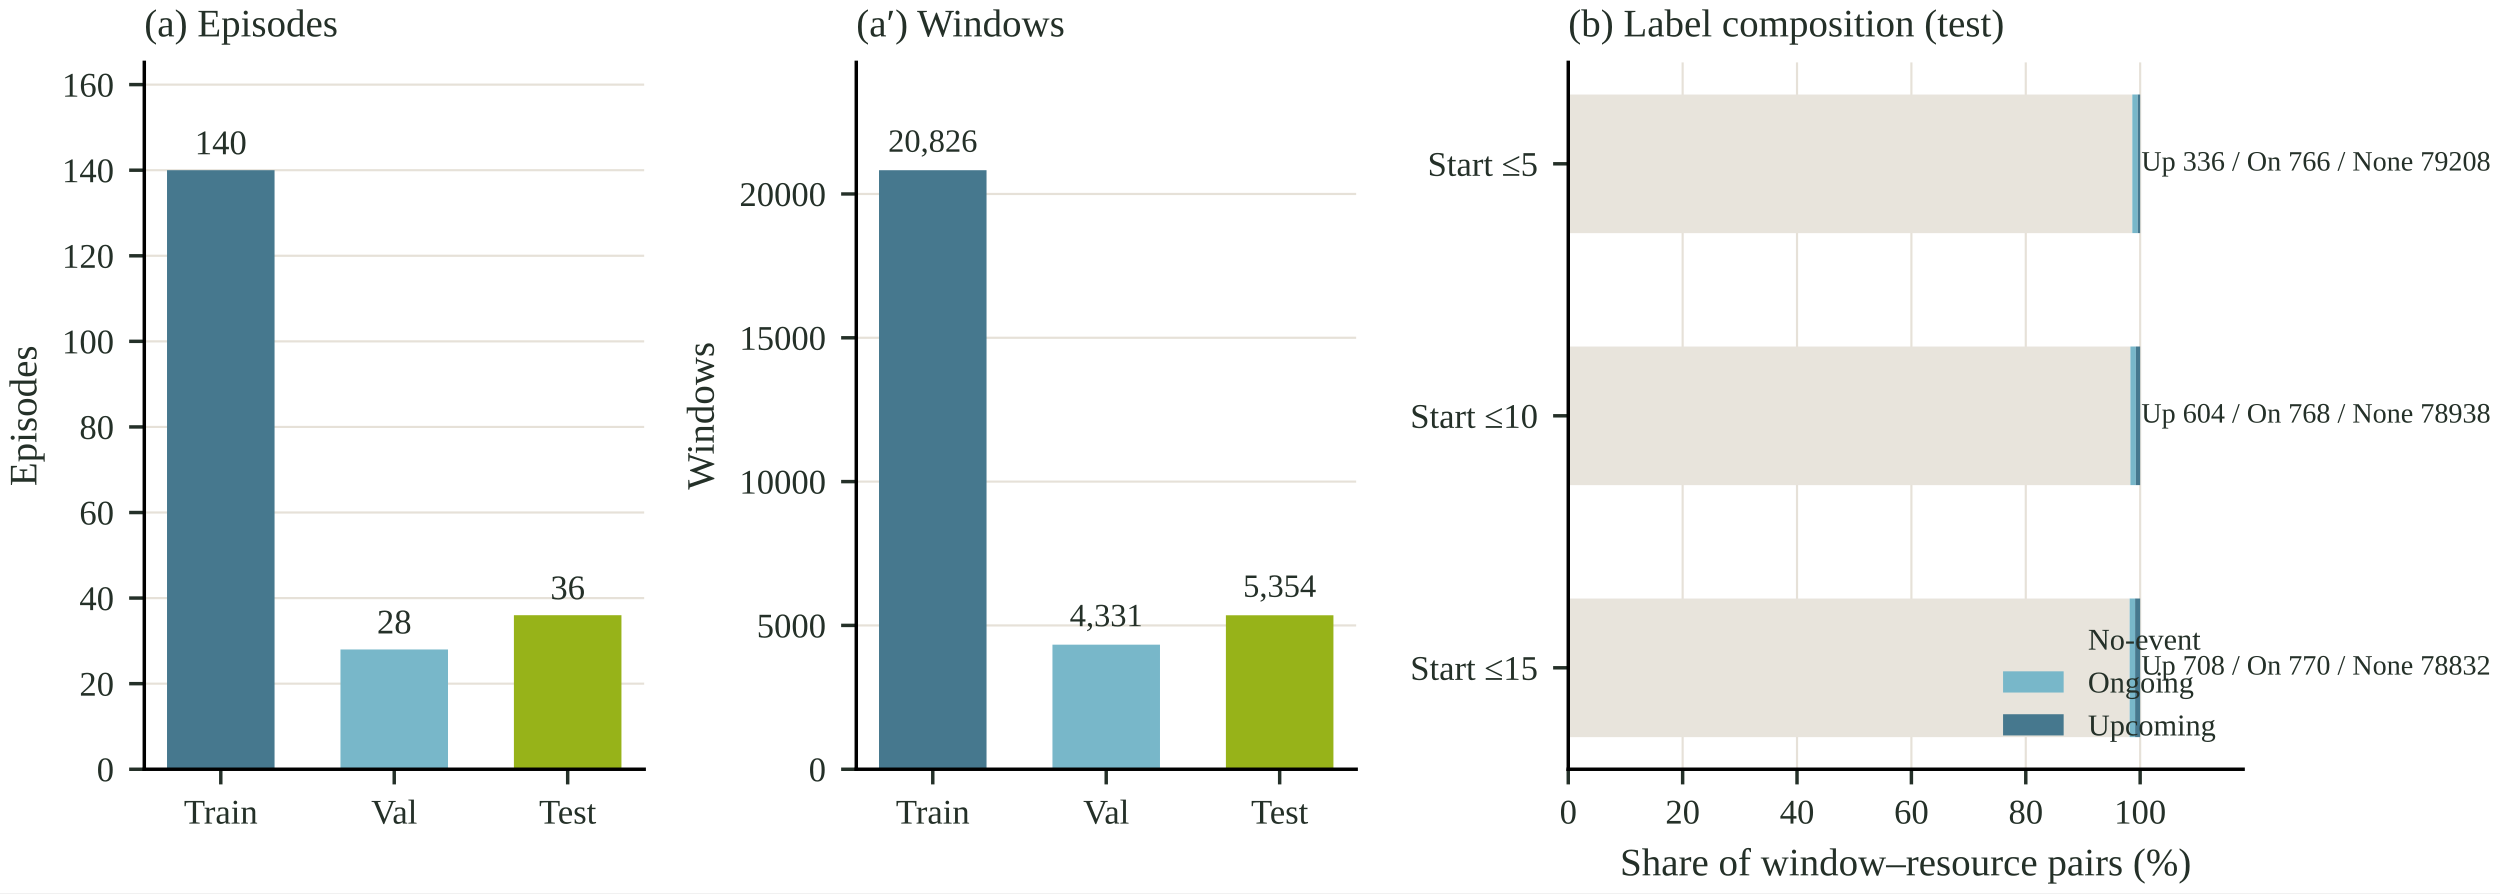
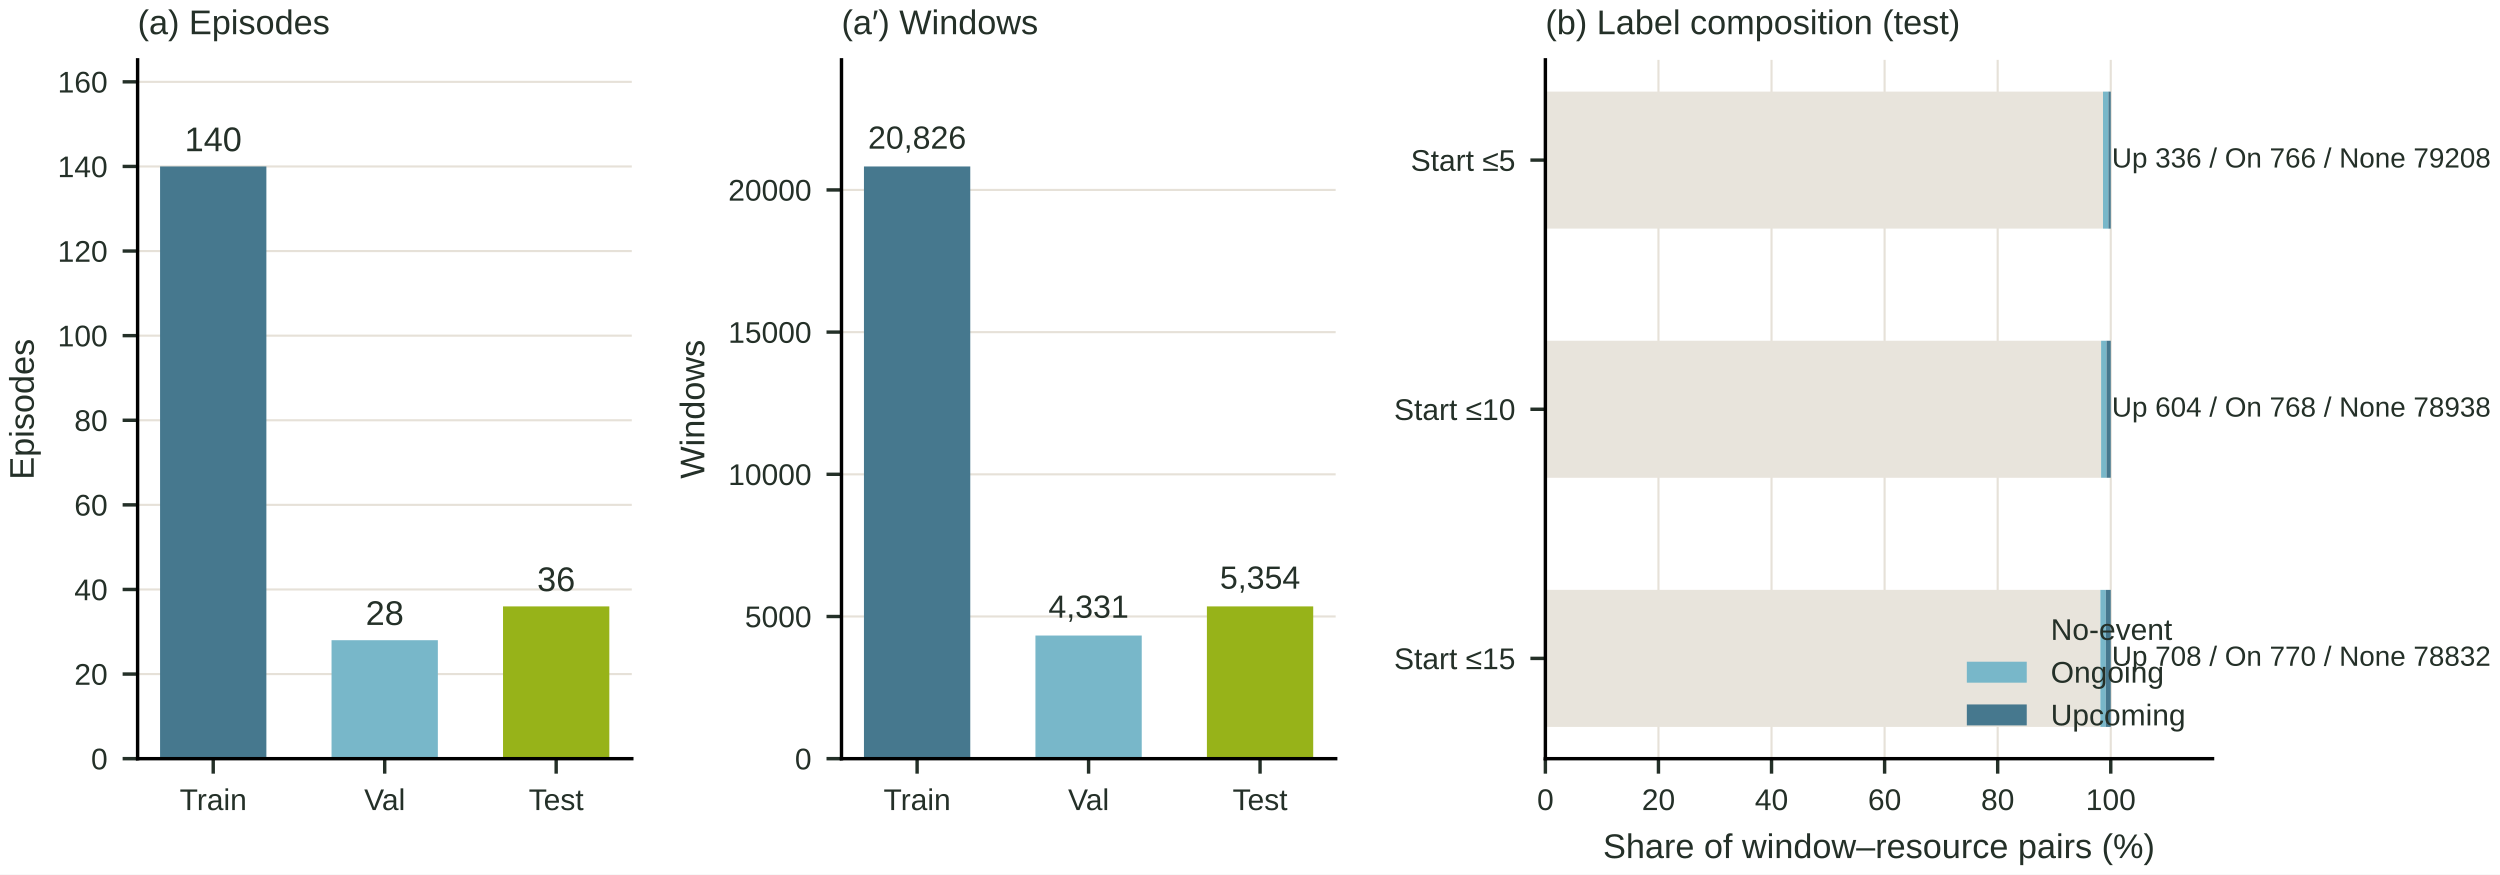
- <svg xmlns="http://www.w3.org/2000/svg" xmlns:xlink="http://www.w3.org/1999/xlink" width="577.531pt" height="206.306pt" viewBox="0 0 577.531 206.306" version="1.1">
+ <svg xmlns="http://www.w3.org/2000/svg" xmlns:xlink="http://www.w3.org/1999/xlink" width="584.176pt" height="204.349pt" viewBox="0 0 584.176 204.349" version="1.1">
  <defs>
    <style type="text/css">*{stroke-linejoin: round; stroke-linecap: butt}</style>
  </defs>
  <g id="figure_1">
    <g id="patch_1">
-       <path d="M 0 206.306  L 577.531 206.306  L 577.531 0  L 0 0  z " style="fill: #ffffff" />
+       <path d="M 0 204.349  L 584.176 204.349  L 584.176 0  L 0 0  z " style="fill: #ffffff" />
    </g>
    <g id="axes_1">
      <g id="patch_2">
-         <path d="M 33.335 177.705  L 148.811 177.705  L 148.811 14.409  L 33.335 14.409  z " style="fill: #ffffff" />
+         <path d="M 32.154 177.28  L 147.631 177.28  L 147.631 13.984  L 32.154 13.984  z " style="fill: #ffffff" />
      </g>
      <g id="matplotlib.axis_1">
        <g id="xtick_1">
          <g id="line2d_1">
            <defs>
-               <path id="mc7842913f4" d="M 0 0  L 0 3.5  " style="stroke: #243028; stroke-width: 0.8" />
+               <path id="m09886d3057" d="M 0 0  L 0 3.5  " style="stroke: #243028; stroke-width: 0.8" />
            </defs>
            <g>
-               <use xlink:href="#mc7842913f4" x="51.005" y="177.705" style="fill: #243028; stroke: #243028; stroke-width: 0.8" />
+               <use xlink:href="#m09886d3057" x="49.824" y="177.28" style="fill: #243028; stroke: #243028; stroke-width: 0.8" />
            </g>
          </g>
          <g id="text_1">
-             <text style="font-size: 8px; font-family: 'Times New Roman', 'Times', 'DejaVu Serif', serif; text-anchor: middle; fill: #243028" x="51.005" y="190.26" transform="rotate(-0 51.00462 190.2604)">Train</text>
+             <text style="font-size: 7px; font-family: 'Arial', 'DejaVu Sans', 'Helvetica', sans-serif; text-anchor: middle; fill: #243028" x="49.824" y="189.29" transform="rotate(-0 49.82431 189.2902)">Train</text>
          </g>
        </g>
        <g id="xtick_2">
          <g id="line2d_2">
            <g>
-               <use xlink:href="#mc7842913f4" x="91.073" y="177.705" style="fill: #243028; stroke: #243028; stroke-width: 0.8" />
+               <use xlink:href="#m09886d3057" x="89.893" y="177.28" style="fill: #243028; stroke: #243028; stroke-width: 0.8" />
            </g>
          </g>
          <g id="text_2">
-             <text style="font-size: 8px; font-family: 'Times New Roman', 'Times', 'DejaVu Serif', serif; text-anchor: middle; fill: #243028" x="91.073" y="190.26" transform="rotate(-0 91.07286 190.2604)">Val</text>
+             <text style="font-size: 7px; font-family: 'Arial', 'DejaVu Sans', 'Helvetica', sans-serif; text-anchor: middle; fill: #243028" x="89.893" y="189.29" transform="rotate(-0 89.89255 189.2902)">Val</text>
          </g>
        </g>
        <g id="xtick_3">
          <g id="line2d_3">
            <g>
-               <use xlink:href="#mc7842913f4" x="131.141" y="177.705" style="fill: #243028; stroke: #243028; stroke-width: 0.8" />
+               <use xlink:href="#m09886d3057" x="129.961" y="177.28" style="fill: #243028; stroke: #243028; stroke-width: 0.8" />
            </g>
          </g>
          <g id="text_3">
-             <text style="font-size: 8px; font-family: 'Times New Roman', 'Times', 'DejaVu Serif', serif; text-anchor: middle; fill: #243028" x="131.141" y="190.26" transform="rotate(-0 131.1411 190.2604)">Test</text>
+             <text style="font-size: 7px; font-family: 'Arial', 'DejaVu Sans', 'Helvetica', sans-serif; text-anchor: middle; fill: #243028" x="129.961" y="189.29" transform="rotate(-0 129.9608 189.2902)">Test</text>
          </g>
        </g>
      </g>
      <g id="matplotlib.axis_2">
        <g id="ytick_1">
          <g id="line2d_4">
-             <path d="M 33.335 177.705  L 148.811 177.705  " clip-path="url(#p0809ad2253)" style="fill: none; stroke: #e6e1d8; stroke-width: 0.5; stroke-linecap: square" />
+             <path d="M 32.154 177.28  L 147.631 177.28  " clip-path="url(#p44c8bc5ad7)" style="fill: none; stroke: #e6e1d8; stroke-width: 0.5; stroke-linecap: square" />
          </g>
          <g id="line2d_5">
            <defs>
-               <path id="m6f3e244121" d="M 0 0  L -3.5 0  " style="stroke: #243028; stroke-width: 0.8" />
+               <path id="m87b68d1d3b" d="M 0 0  L -3.5 0  " style="stroke: #243028; stroke-width: 0.8" />
            </defs>
            <g>
-               <use xlink:href="#m6f3e244121" x="33.335" y="177.705" style="fill: #243028; stroke: #243028; stroke-width: 0.8" />
+               <use xlink:href="#m87b68d1d3b" x="32.154" y="177.28" style="fill: #243028; stroke: #243028; stroke-width: 0.8" />
            </g>
          </g>
          <g id="text_4">
-             <text style="font-size: 8px; font-family: 'Times New Roman', 'Times', 'DejaVu Serif', serif; text-anchor: end; fill: #243028" x="26.335" y="180.483" transform="rotate(-0 26.33453 180.4829)">0</text>
+             <text style="font-size: 7px; font-family: 'Arial', 'DejaVu Sans', 'Helvetica', sans-serif; text-anchor: end; fill: #243028" x="25.154" y="179.785" transform="rotate(-0 25.15422 179.785)">0</text>
          </g>
        </g>
        <g id="ytick_2">
          <g id="line2d_6">
-             <path d="M 33.335 157.936  L 148.811 157.936  " clip-path="url(#p0809ad2253)" style="fill: none; stroke: #e6e1d8; stroke-width: 0.5; stroke-linecap: square" />
+             <path d="M 32.154 157.51  L 147.631 157.51  " clip-path="url(#p44c8bc5ad7)" style="fill: none; stroke: #e6e1d8; stroke-width: 0.5; stroke-linecap: square" />
          </g>
          <g id="line2d_7">
            <g>
-               <use xlink:href="#m6f3e244121" x="33.335" y="157.936" style="fill: #243028; stroke: #243028; stroke-width: 0.8" />
+               <use xlink:href="#m87b68d1d3b" x="32.154" y="157.51" style="fill: #243028; stroke: #243028; stroke-width: 0.8" />
            </g>
          </g>
          <g id="text_5">
-             <text style="font-size: 8px; font-family: 'Times New Roman', 'Times', 'DejaVu Serif', serif; text-anchor: end; fill: #243028" x="26.335" y="160.713" transform="rotate(-0 26.33453 160.7134)">20</text>
+             <text style="font-size: 7px; font-family: 'Arial', 'DejaVu Sans', 'Helvetica', sans-serif; text-anchor: end; fill: #243028" x="25.154" y="160.015" transform="rotate(-0 25.15422 160.0155)">20</text>
          </g>
        </g>
        <g id="ytick_3">
          <g id="line2d_8">
-             <path d="M 33.335 138.166  L 148.811 138.166  " clip-path="url(#p0809ad2253)" style="fill: none; stroke: #e6e1d8; stroke-width: 0.5; stroke-linecap: square" />
+             <path d="M 32.154 137.741  L 147.631 137.741  " clip-path="url(#p44c8bc5ad7)" style="fill: none; stroke: #e6e1d8; stroke-width: 0.5; stroke-linecap: square" />
          </g>
          <g id="line2d_9">
            <g>
-               <use xlink:href="#m6f3e244121" x="33.335" y="138.166" style="fill: #243028; stroke: #243028; stroke-width: 0.8" />
+               <use xlink:href="#m87b68d1d3b" x="32.154" y="137.741" style="fill: #243028; stroke: #243028; stroke-width: 0.8" />
            </g>
          </g>
          <g id="text_6">
-             <text style="font-size: 8px; font-family: 'Times New Roman', 'Times', 'DejaVu Serif', serif; text-anchor: end; fill: #243028" x="26.335" y="140.944" transform="rotate(-0 26.33453 140.9439)">40</text>
+             <text style="font-size: 7px; font-family: 'Arial', 'DejaVu Sans', 'Helvetica', sans-serif; text-anchor: end; fill: #243028" x="25.154" y="140.246" transform="rotate(-0 25.15422 140.246)">40</text>
          </g>
        </g>
        <g id="ytick_4">
          <g id="line2d_10">
-             <path d="M 33.335 118.397  L 148.811 118.397  " clip-path="url(#p0809ad2253)" style="fill: none; stroke: #e6e1d8; stroke-width: 0.5; stroke-linecap: square" />
+             <path d="M 32.154 117.971  L 147.631 117.971  " clip-path="url(#p44c8bc5ad7)" style="fill: none; stroke: #e6e1d8; stroke-width: 0.5; stroke-linecap: square" />
          </g>
          <g id="line2d_11">
            <g>
-               <use xlink:href="#m6f3e244121" x="33.335" y="118.397" style="fill: #243028; stroke: #243028; stroke-width: 0.8" />
+               <use xlink:href="#m87b68d1d3b" x="32.154" y="117.971" style="fill: #243028; stroke: #243028; stroke-width: 0.8" />
            </g>
          </g>
          <g id="text_7">
-             <text style="font-size: 8px; font-family: 'Times New Roman', 'Times', 'DejaVu Serif', serif; text-anchor: end; fill: #243028" x="26.335" y="121.174" transform="rotate(-0 26.33453 121.1744)">60</text>
+             <text style="font-size: 7px; font-family: 'Arial', 'DejaVu Sans', 'Helvetica', sans-serif; text-anchor: end; fill: #243028" x="25.154" y="120.477" transform="rotate(-0 25.15422 120.4765)">60</text>
          </g>
        </g>
        <g id="ytick_5">
          <g id="line2d_12">
-             <path d="M 33.335 98.627  L 148.811 98.627  " clip-path="url(#p0809ad2253)" style="fill: none; stroke: #e6e1d8; stroke-width: 0.5; stroke-linecap: square" />
+             <path d="M 32.154 98.202  L 147.631 98.202  " clip-path="url(#p44c8bc5ad7)" style="fill: none; stroke: #e6e1d8; stroke-width: 0.5; stroke-linecap: square" />
          </g>
          <g id="line2d_13">
            <g>
-               <use xlink:href="#m6f3e244121" x="33.335" y="98.627" style="fill: #243028; stroke: #243028; stroke-width: 0.8" />
+               <use xlink:href="#m87b68d1d3b" x="32.154" y="98.202" style="fill: #243028; stroke: #243028; stroke-width: 0.8" />
            </g>
          </g>
          <g id="text_8">
-             <text style="font-size: 8px; font-family: 'Times New Roman', 'Times', 'DejaVu Serif', serif; text-anchor: end; fill: #243028" x="26.335" y="101.405" transform="rotate(-0 26.33453 101.4049)">80</text>
+             <text style="font-size: 7px; font-family: 'Arial', 'DejaVu Sans', 'Helvetica', sans-serif; text-anchor: end; fill: #243028" x="25.154" y="100.707" transform="rotate(-0 25.15422 100.707)">80</text>
          </g>
        </g>
        <g id="ytick_6">
          <g id="line2d_14">
-             <path d="M 33.335 78.858  L 148.811 78.858  " clip-path="url(#p0809ad2253)" style="fill: none; stroke: #e6e1d8; stroke-width: 0.5; stroke-linecap: square" />
+             <path d="M 32.154 78.432  L 147.631 78.432  " clip-path="url(#p44c8bc5ad7)" style="fill: none; stroke: #e6e1d8; stroke-width: 0.5; stroke-linecap: square" />
          </g>
          <g id="line2d_15">
            <g>
-               <use xlink:href="#m6f3e244121" x="33.335" y="78.858" style="fill: #243028; stroke: #243028; stroke-width: 0.8" />
+               <use xlink:href="#m87b68d1d3b" x="32.154" y="78.432" style="fill: #243028; stroke: #243028; stroke-width: 0.8" />
            </g>
          </g>
          <g id="text_9">
-             <text style="font-size: 8px; font-family: 'Times New Roman', 'Times', 'DejaVu Serif', serif; text-anchor: end; fill: #243028" x="26.335" y="81.635" transform="rotate(-0 26.33453 81.63542)">100</text>
+             <text style="font-size: 7px; font-family: 'Arial', 'DejaVu Sans', 'Helvetica', sans-serif; text-anchor: end; fill: #243028" x="25.154" y="80.938" transform="rotate(-0 25.15422 80.93753)">100</text>
          </g>
        </g>
        <g id="ytick_7">
          <g id="line2d_16">
-             <path d="M 33.335 59.088  L 148.811 59.088  " clip-path="url(#p0809ad2253)" style="fill: none; stroke: #e6e1d8; stroke-width: 0.5; stroke-linecap: square" />
+             <path d="M 32.154 58.663  L 147.631 58.663  " clip-path="url(#p44c8bc5ad7)" style="fill: none; stroke: #e6e1d8; stroke-width: 0.5; stroke-linecap: square" />
          </g>
          <g id="line2d_17">
            <g>
-               <use xlink:href="#m6f3e244121" x="33.335" y="59.088" style="fill: #243028; stroke: #243028; stroke-width: 0.8" />
+               <use xlink:href="#m87b68d1d3b" x="32.154" y="58.663" style="fill: #243028; stroke: #243028; stroke-width: 0.8" />
            </g>
          </g>
          <g id="text_10">
-             <text style="font-size: 8px; font-family: 'Times New Roman', 'Times', 'DejaVu Serif', serif; text-anchor: end; fill: #243028" x="26.335" y="61.866" transform="rotate(-0 26.33453 61.86593)">120</text>
+             <text style="font-size: 7px; font-family: 'Arial', 'DejaVu Sans', 'Helvetica', sans-serif; text-anchor: end; fill: #243028" x="25.154" y="61.168" transform="rotate(-0 25.15422 61.16804)">120</text>
          </g>
        </g>
        <g id="ytick_8">
          <g id="line2d_18">
-             <path d="M 33.335 39.319  L 148.811 39.319  " clip-path="url(#p0809ad2253)" style="fill: none; stroke: #e6e1d8; stroke-width: 0.5; stroke-linecap: square" />
+             <path d="M 32.154 38.893  L 147.631 38.893  " clip-path="url(#p44c8bc5ad7)" style="fill: none; stroke: #e6e1d8; stroke-width: 0.5; stroke-linecap: square" />
          </g>
          <g id="line2d_19">
            <g>
-               <use xlink:href="#m6f3e244121" x="33.335" y="39.319" style="fill: #243028; stroke: #243028; stroke-width: 0.8" />
+               <use xlink:href="#m87b68d1d3b" x="32.154" y="38.893" style="fill: #243028; stroke: #243028; stroke-width: 0.8" />
            </g>
          </g>
          <g id="text_11">
-             <text style="font-size: 8px; font-family: 'Times New Roman', 'Times', 'DejaVu Serif', serif; text-anchor: end; fill: #243028" x="26.335" y="42.096" transform="rotate(-0 26.33453 42.09643)">140</text>
+             <text style="font-size: 7px; font-family: 'Arial', 'DejaVu Sans', 'Helvetica', sans-serif; text-anchor: end; fill: #243028" x="25.154" y="41.399" transform="rotate(-0 25.15422 41.39854)">140</text>
          </g>
        </g>
        <g id="ytick_9">
          <g id="line2d_20">
-             <path d="M 33.335 19.549  L 148.811 19.549  " clip-path="url(#p0809ad2253)" style="fill: none; stroke: #e6e1d8; stroke-width: 0.5; stroke-linecap: square" />
+             <path d="M 32.154 19.124  L 147.631 19.124  " clip-path="url(#p44c8bc5ad7)" style="fill: none; stroke: #e6e1d8; stroke-width: 0.5; stroke-linecap: square" />
          </g>
          <g id="line2d_21">
            <g>
-               <use xlink:href="#m6f3e244121" x="33.335" y="19.549" style="fill: #243028; stroke: #243028; stroke-width: 0.8" />
+               <use xlink:href="#m87b68d1d3b" x="32.154" y="19.124" style="fill: #243028; stroke: #243028; stroke-width: 0.8" />
            </g>
          </g>
          <g id="text_12">
-             <text style="font-size: 8px; font-family: 'Times New Roman', 'Times', 'DejaVu Serif', serif; text-anchor: end; fill: #243028" x="26.335" y="22.327" transform="rotate(-0 26.33453 22.32694)">160</text>
+             <text style="font-size: 7px; font-family: 'Arial', 'DejaVu Sans', 'Helvetica', sans-serif; text-anchor: end; fill: #243028" x="25.154" y="21.629" transform="rotate(-0 25.15422 21.62905)">160</text>
          </g>
        </g>
        <g id="text_13">
-           <text style="font-size: 9px; font-family: 'Times New Roman', 'Times', 'DejaVu Serif', serif; text-anchor: middle; fill: #243028" x="8.409" y="96.057" transform="rotate(-90 8.409375 96.05737)">Episodes</text>
+           <text style="font-size: 8px; font-family: 'Arial', 'DejaVu Sans', 'Helvetica', sans-serif; text-anchor: middle; fill: #243028" x="7.886" y="95.632" transform="rotate(-90 7.88625 95.63175)">Episodes</text>
        </g>
      </g>
      <g id="patch_3">
-         <path d="M 38.583 177.705  L 63.426 177.705  L 63.426 39.319  L 38.583 39.319  z " clip-path="url(#p0809ad2253)" style="fill: #46788e" />
+         <path d="M 37.403 177.28  L 62.245 177.28  L 62.245 38.893  L 37.403 38.893  z " clip-path="url(#p44c8bc5ad7)" style="fill: #46788e" />
      </g>
      <g id="patch_4">
-         <path d="M 78.652 177.705  L 103.494 177.705  L 103.494 150.028  L 78.652 150.028  z " clip-path="url(#p0809ad2253)" style="fill: #78b7c9" />
+         <path d="M 77.471 177.28  L 102.314 177.28  L 102.314 149.602  L 77.471 149.602  z " clip-path="url(#p44c8bc5ad7)" style="fill: #78b7c9" />
      </g>
      <g id="patch_5">
-         <path d="M 118.72 177.705  L 143.562 177.705  L 143.562 142.12  L 118.72 142.12  z " clip-path="url(#p0809ad2253)" style="fill: #97b319" />
+         <path d="M 117.54 177.28  L 142.382 177.28  L 142.382 141.695  L 117.54 141.695  z " clip-path="url(#p44c8bc5ad7)" style="fill: #97b319" />
      </g>
      <g id="patch_6">
-         <path d="M 33.335 177.705  L 33.335 14.409  " style="fill: none; stroke: #000000; stroke-width: 0.8; stroke-linejoin: miter; stroke-linecap: square" />
+         <path d="M 32.154 177.28  L 32.154 13.984  " style="fill: none; stroke: #000000; stroke-width: 0.8; stroke-linejoin: miter; stroke-linecap: square" />
      </g>
      <g id="patch_7">
-         <path d="M 33.335 177.705  L 148.811 177.705  " style="fill: none; stroke: #000000; stroke-width: 0.8; stroke-linejoin: miter; stroke-linecap: square" />
+         <path d="M 32.154 177.28  L 147.631 177.28  " style="fill: none; stroke: #000000; stroke-width: 0.8; stroke-linejoin: miter; stroke-linecap: square" />
      </g>
      <g id="text_14">
-         <text style="font-size: 8px; font-family: 'Times New Roman', 'Times', 'DejaVu Serif', serif; text-anchor: middle; fill: #243028" x="51.005" y="35.631" transform="rotate(-0 51.00462 35.63074)">140</text>
+         <text style="font-size: 8px; font-family: 'Arial', 'DejaVu Sans', 'Helvetica', sans-serif; text-anchor: middle; fill: #243028" x="49.824" y="35.326" transform="rotate(-0 49.82431 35.32636)">140</text>
      </g>
      <g id="text_15">
-         <text style="font-size: 8px; font-family: 'Times New Roman', 'Times', 'DejaVu Serif', serif; text-anchor: middle; fill: #243028" x="91.073" y="146.34" transform="rotate(-0 91.07286 146.3399)">28</text>
+         <text style="font-size: 8px; font-family: 'Arial', 'DejaVu Sans', 'Helvetica', sans-serif; text-anchor: middle; fill: #243028" x="89.893" y="146.036" transform="rotate(-0 89.89255 146.0355)">28</text>
      </g>
      <g id="text_16">
-         <text style="font-size: 8px; font-family: 'Times New Roman', 'Times', 'DejaVu Serif', serif; text-anchor: middle; fill: #243028" x="131.141" y="138.432" transform="rotate(-0 131.1411 138.4321)">36</text>
+         <text style="font-size: 8px; font-family: 'Arial', 'DejaVu Sans', 'Helvetica', sans-serif; text-anchor: middle; fill: #243028" x="129.961" y="138.128" transform="rotate(-0 129.9608 138.1277)">36</text>
      </g>
      <g id="text_17">
-         <text style="font-size: 9px; font-family: 'Times New Roman', 'Times', 'DejaVu Serif', serif; text-anchor: start; fill: #243028" x="33.335" y="8.409" transform="rotate(-0 33.33453 8.409375)">(a) Episodes</text>
+         <text style="font-size: 8px; font-family: 'Arial', 'DejaVu Sans', 'Helvetica', sans-serif; text-anchor: start; fill: #243028" x="32.154" y="7.984" transform="rotate(-0 32.15422 7.98375)">(a) Episodes</text>
      </g>
    </g>
    <g id="axes_2">
      <g id="patch_8">
-         <path d="M 197.812 177.705  L 313.288 177.705  L 313.288 14.409  L 197.812 14.409  z " style="fill: #ffffff" />
+         <path d="M 196.631 177.28  L 312.108 177.28  L 312.108 13.984  L 196.631 13.984  z " style="fill: #ffffff" />
      </g>
      <g id="matplotlib.axis_3">
        <g id="xtick_4">
          <g id="line2d_22">
            <g>
-               <use xlink:href="#mc7842913f4" x="215.482" y="177.705" style="fill: #243028; stroke: #243028; stroke-width: 0.8" />
+               <use xlink:href="#m09886d3057" x="214.302" y="177.28" style="fill: #243028; stroke: #243028; stroke-width: 0.8" />
            </g>
          </g>
          <g id="text_18">
-             <text style="font-size: 8px; font-family: 'Times New Roman', 'Times', 'DejaVu Serif', serif; text-anchor: middle; fill: #243028" x="215.482" y="190.26" transform="rotate(-0 215.4819 190.2604)">Train</text>
+             <text style="font-size: 7px; font-family: 'Arial', 'DejaVu Sans', 'Helvetica', sans-serif; text-anchor: middle; fill: #243028" x="214.302" y="189.29" transform="rotate(-0 214.3016 189.2902)">Train</text>
          </g>
        </g>
        <g id="xtick_5">
          <g id="line2d_23">
            <g>
-               <use xlink:href="#mc7842913f4" x="255.55" y="177.705" style="fill: #243028; stroke: #243028; stroke-width: 0.8" />
+               <use xlink:href="#m09886d3057" x="254.37" y="177.28" style="fill: #243028; stroke: #243028; stroke-width: 0.8" />
            </g>
          </g>
          <g id="text_19">
-             <text style="font-size: 8px; font-family: 'Times New Roman', 'Times', 'DejaVu Serif', serif; text-anchor: middle; fill: #243028" x="255.55" y="190.26" transform="rotate(-0 255.5501 190.2604)">Val</text>
+             <text style="font-size: 7px; font-family: 'Arial', 'DejaVu Sans', 'Helvetica', sans-serif; text-anchor: middle; fill: #243028" x="254.37" y="189.29" transform="rotate(-0 254.3698 189.2902)">Val</text>
          </g>
        </g>
        <g id="xtick_6">
          <g id="line2d_24">
            <g>
-               <use xlink:href="#mc7842913f4" x="295.618" y="177.705" style="fill: #243028; stroke: #243028; stroke-width: 0.8" />
+               <use xlink:href="#m09886d3057" x="294.438" y="177.28" style="fill: #243028; stroke: #243028; stroke-width: 0.8" />
            </g>
          </g>
          <g id="text_20">
-             <text style="font-size: 8px; font-family: 'Times New Roman', 'Times', 'DejaVu Serif', serif; text-anchor: middle; fill: #243028" x="295.618" y="190.26" transform="rotate(-0 295.6184 190.2604)">Test</text>
+             <text style="font-size: 7px; font-family: 'Arial', 'DejaVu Sans', 'Helvetica', sans-serif; text-anchor: middle; fill: #243028" x="294.438" y="189.29" transform="rotate(-0 294.438 189.2902)">Test</text>
          </g>
        </g>
      </g>
      <g id="matplotlib.axis_4">
        <g id="ytick_10">
          <g id="line2d_25">
-             <path d="M 197.812 177.705  L 313.288 177.705  " clip-path="url(#pfe08c24604)" style="fill: none; stroke: #e6e1d8; stroke-width: 0.5; stroke-linecap: square" />
+             <path d="M 196.631 177.28  L 312.108 177.28  " clip-path="url(#pecfb1bff3c)" style="fill: none; stroke: #e6e1d8; stroke-width: 0.5; stroke-linecap: square" />
          </g>
          <g id="line2d_26">
            <g>
-               <use xlink:href="#m6f3e244121" x="197.812" y="177.705" style="fill: #243028; stroke: #243028; stroke-width: 0.8" />
+               <use xlink:href="#m87b68d1d3b" x="196.631" y="177.28" style="fill: #243028; stroke: #243028; stroke-width: 0.8" />
            </g>
          </g>
          <g id="text_21">
-             <text style="font-size: 8px; font-family: 'Times New Roman', 'Times', 'DejaVu Serif', serif; text-anchor: end; fill: #243028" x="190.812" y="180.483" transform="rotate(-0 190.8118 180.4829)">0</text>
+             <text style="font-size: 7px; font-family: 'Arial', 'DejaVu Sans', 'Helvetica', sans-serif; text-anchor: end; fill: #243028" x="189.631" y="179.785" transform="rotate(-0 189.6315 179.785)">0</text>
          </g>
        </g>
        <g id="ytick_11">
          <g id="line2d_27">
-             <path d="M 197.812 144.481  L 313.288 144.481  " clip-path="url(#pfe08c24604)" style="fill: none; stroke: #e6e1d8; stroke-width: 0.5; stroke-linecap: square" />
+             <path d="M 196.631 144.055  L 312.108 144.055  " clip-path="url(#pecfb1bff3c)" style="fill: none; stroke: #e6e1d8; stroke-width: 0.5; stroke-linecap: square" />
          </g>
          <g id="line2d_28">
            <g>
-               <use xlink:href="#m6f3e244121" x="197.812" y="144.481" style="fill: #243028; stroke: #243028; stroke-width: 0.8" />
+               <use xlink:href="#m87b68d1d3b" x="196.631" y="144.055" style="fill: #243028; stroke: #243028; stroke-width: 0.8" />
            </g>
          </g>
          <g id="text_22">
-             <text style="font-size: 8px; font-family: 'Times New Roman', 'Times', 'DejaVu Serif', serif; text-anchor: end; fill: #243028" x="190.812" y="147.258" transform="rotate(-0 190.8118 147.2584)">5000</text>
+             <text style="font-size: 7px; font-family: 'Arial', 'DejaVu Sans', 'Helvetica', sans-serif; text-anchor: end; fill: #243028" x="189.631" y="146.561" transform="rotate(-0 189.6315 146.5605)">5000</text>
          </g>
        </g>
        <g id="ytick_12">
          <g id="line2d_29">
-             <path d="M 197.812 111.256  L 313.288 111.256  " clip-path="url(#pfe08c24604)" style="fill: none; stroke: #e6e1d8; stroke-width: 0.5; stroke-linecap: square" />
+             <path d="M 196.631 110.831  L 312.108 110.831  " clip-path="url(#pecfb1bff3c)" style="fill: none; stroke: #e6e1d8; stroke-width: 0.5; stroke-linecap: square" />
          </g>
          <g id="line2d_30">
            <g>
-               <use xlink:href="#m6f3e244121" x="197.812" y="111.256" style="fill: #243028; stroke: #243028; stroke-width: 0.8" />
+               <use xlink:href="#m87b68d1d3b" x="196.631" y="110.831" style="fill: #243028; stroke: #243028; stroke-width: 0.8" />
            </g>
          </g>
          <g id="text_23">
-             <text style="font-size: 8px; font-family: 'Times New Roman', 'Times', 'DejaVu Serif', serif; text-anchor: end; fill: #243028" x="190.812" y="114.034" transform="rotate(-0 190.8118 114.034)">10000</text>
+             <text style="font-size: 7px; font-family: 'Arial', 'DejaVu Sans', 'Helvetica', sans-serif; text-anchor: end; fill: #243028" x="189.631" y="113.336" transform="rotate(-0 189.6315 113.3361)">10000</text>
          </g>
        </g>
        <g id="ytick_13">
          <g id="line2d_31">
-             <path d="M 197.812 78.032  L 313.288 78.032  " clip-path="url(#pfe08c24604)" style="fill: none; stroke: #e6e1d8; stroke-width: 0.5; stroke-linecap: square" />
+             <path d="M 196.631 77.606  L 312.108 77.606  " clip-path="url(#pecfb1bff3c)" style="fill: none; stroke: #e6e1d8; stroke-width: 0.5; stroke-linecap: square" />
          </g>
          <g id="line2d_32">
            <g>
-               <use xlink:href="#m6f3e244121" x="197.812" y="78.032" style="fill: #243028; stroke: #243028; stroke-width: 0.8" />
+               <use xlink:href="#m87b68d1d3b" x="196.631" y="77.606" style="fill: #243028; stroke: #243028; stroke-width: 0.8" />
            </g>
          </g>
          <g id="text_24">
-             <text style="font-size: 8px; font-family: 'Times New Roman', 'Times', 'DejaVu Serif', serif; text-anchor: end; fill: #243028" x="190.812" y="80.81" transform="rotate(-0 190.8118 80.80955)">15000</text>
+             <text style="font-size: 7px; font-family: 'Arial', 'DejaVu Sans', 'Helvetica', sans-serif; text-anchor: end; fill: #243028" x="189.631" y="80.112" transform="rotate(-0 189.6315 80.11166)">15000</text>
          </g>
        </g>
        <g id="ytick_14">
          <g id="line2d_33">
-             <path d="M 197.812 44.808  L 313.288 44.808  " clip-path="url(#pfe08c24604)" style="fill: none; stroke: #e6e1d8; stroke-width: 0.5; stroke-linecap: square" />
+             <path d="M 196.631 44.382  L 312.108 44.382  " clip-path="url(#pecfb1bff3c)" style="fill: none; stroke: #e6e1d8; stroke-width: 0.5; stroke-linecap: square" />
          </g>
          <g id="line2d_34">
            <g>
-               <use xlink:href="#m6f3e244121" x="197.812" y="44.808" style="fill: #243028; stroke: #243028; stroke-width: 0.8" />
+               <use xlink:href="#m87b68d1d3b" x="196.631" y="44.382" style="fill: #243028; stroke: #243028; stroke-width: 0.8" />
            </g>
          </g>
          <g id="text_25">
-             <text style="font-size: 8px; font-family: 'Times New Roman', 'Times', 'DejaVu Serif', serif; text-anchor: end; fill: #243028" x="190.812" y="47.585" transform="rotate(-0 190.8118 47.58511)">20000</text>
+             <text style="font-size: 7px; font-family: 'Arial', 'DejaVu Sans', 'Helvetica', sans-serif; text-anchor: end; fill: #243028" x="189.631" y="46.887" transform="rotate(-0 189.6315 46.88722)">20000</text>
          </g>
        </g>
        <g id="text_26">
-           <text style="font-size: 9px; font-family: 'Times New Roman', 'Times', 'DejaVu Serif', serif; text-anchor: middle; fill: #243028" x="164.887" y="96.057" transform="rotate(-90 164.8866 96.05737)">Windows</text>
+           <text style="font-size: 8px; font-family: 'Arial', 'DejaVu Sans', 'Helvetica', sans-serif; text-anchor: middle; fill: #243028" x="164.578" y="95.632" transform="rotate(-90 164.5782 95.63175)">Windows</text>
        </g>
      </g>
      <g id="patch_9">
-         <path d="M 203.061 177.705  L 227.903 177.705  L 227.903 39.319  L 203.061 39.319  z " clip-path="url(#pfe08c24604)" style="fill: #46788e" />
+         <path d="M 201.88 177.28  L 226.723 177.28  L 226.723 38.893  L 201.88 38.893  z " clip-path="url(#pecfb1bff3c)" style="fill: #46788e" />
      </g>
      <g id="patch_10">
-         <path d="M 243.129 177.705  L 267.971 177.705  L 267.971 148.926  L 243.129 148.926  z " clip-path="url(#pfe08c24604)" style="fill: #78b7c9" />
+         <path d="M 241.949 177.28  L 266.791 177.28  L 266.791 148.501  L 241.949 148.501  z " clip-path="url(#pecfb1bff3c)" style="fill: #78b7c9" />
      </g>
      <g id="patch_11">
-         <path d="M 283.197 177.705  L 308.04 177.705  L 308.04 142.129  L 283.197 142.129  z " clip-path="url(#pfe08c24604)" style="fill: #97b319" />
+         <path d="M 282.017 177.28  L 306.859 177.28  L 306.859 141.703  L 282.017 141.703  z " clip-path="url(#pecfb1bff3c)" style="fill: #97b319" />
      </g>
      <g id="patch_12">
-         <path d="M 197.812 177.705  L 197.812 14.409  " style="fill: none; stroke: #000000; stroke-width: 0.8; stroke-linejoin: miter; stroke-linecap: square" />
+         <path d="M 196.631 177.28  L 196.631 13.984  " style="fill: none; stroke: #000000; stroke-width: 0.8; stroke-linejoin: miter; stroke-linecap: square" />
      </g>
      <g id="patch_13">
-         <path d="M 197.812 177.705  L 313.288 177.705  " style="fill: none; stroke: #000000; stroke-width: 0.8; stroke-linejoin: miter; stroke-linecap: square" />
+         <path d="M 196.631 177.28  L 312.108 177.28  " style="fill: none; stroke: #000000; stroke-width: 0.8; stroke-linejoin: miter; stroke-linecap: square" />
      </g>
      <g id="text_27">
-         <text style="font-size: 7.5px; font-family: 'Times New Roman', 'Times', 'DejaVu Serif', serif; text-anchor: middle; fill: #243028" x="215.482" y="35.057" transform="rotate(-0 215.4819 35.05668)">20,826</text>
+         <text style="font-size: 7.5px; font-family: 'Arial', 'DejaVu Sans', 'Helvetica', sans-serif; text-anchor: middle; fill: #243028" x="214.302" y="34.745" transform="rotate(-0 214.3016 34.74473)">20,826</text>
      </g>
      <g id="text_28">
-         <text style="font-size: 7.5px; font-family: 'Times New Roman', 'Times', 'DejaVu Serif', serif; text-anchor: middle; fill: #243028" x="255.55" y="144.664" transform="rotate(-0 255.5501 144.6641)">4,331</text>
+         <text style="font-size: 7.5px; font-family: 'Arial', 'DejaVu Sans', 'Helvetica', sans-serif; text-anchor: middle; fill: #243028" x="254.37" y="144.352" transform="rotate(-0 254.3698 144.3522)">4,331</text>
      </g>
      <g id="text_29">
-         <text style="font-size: 7.5px; font-family: 'Times New Roman', 'Times', 'DejaVu Serif', serif; text-anchor: middle; fill: #243028" x="295.618" y="137.866" transform="rotate(-0 295.6184 137.8664)">5,354</text>
+         <text style="font-size: 7.5px; font-family: 'Arial', 'DejaVu Sans', 'Helvetica', sans-serif; text-anchor: middle; fill: #243028" x="294.438" y="137.554" transform="rotate(-0 294.438 137.5544)">5,354</text>
      </g>
      <g id="text_30">
-         <text style="font-size: 9px; font-family: 'Times New Roman', 'Times', 'DejaVu Serif', serif; text-anchor: start; fill: #243028" x="197.812" y="8.409" transform="rotate(-0 197.8118 8.409375)">(a′) Windows</text>
+         <text style="font-size: 8px; font-family: 'Arial', 'DejaVu Sans', 'Helvetica', sans-serif; text-anchor: start; fill: #243028" x="196.631" y="7.984" transform="rotate(-0 196.6315 7.98375)">(a′) Windows</text>
      </g>
    </g>
    <g id="axes_3">
      <g id="patch_14">
-         <path d="M 362.289 177.705  L 518.183 177.705  L 518.183 14.409  L 362.289 14.409  z " style="fill: #ffffff" />
+         <path d="M 361.109 177.28  L 517.002 177.28  L 517.002 13.984  L 361.109 13.984  z " style="fill: #ffffff" />
      </g>
      <g id="matplotlib.axis_5">
        <g id="xtick_7">
          <g id="line2d_35">
-             <path d="M 362.289 177.705  L 362.289 14.409  " clip-path="url(#p1bc859793c)" style="fill: none; stroke: #e6e1d8; stroke-width: 0.5; stroke-linecap: square" />
+             <path d="M 361.109 177.28  L 361.109 13.984  " clip-path="url(#p9be2535a5a)" style="fill: none; stroke: #e6e1d8; stroke-width: 0.5; stroke-linecap: square" />
          </g>
          <g id="line2d_36">
            <g>
-               <use xlink:href="#mc7842913f4" x="362.289" y="177.705" style="fill: #243028; stroke: #243028; stroke-width: 0.8" />
+               <use xlink:href="#m09886d3057" x="361.109" y="177.28" style="fill: #243028; stroke: #243028; stroke-width: 0.8" />
            </g>
          </g>
          <g id="text_31">
-             <text style="font-size: 8px; font-family: 'Times New Roman', 'Times', 'DejaVu Serif', serif; text-anchor: middle; fill: #243028" x="362.289" y="190.26" transform="rotate(-0 362.289 190.2604)">0</text>
+             <text style="font-size: 7px; font-family: 'Arial', 'DejaVu Sans', 'Helvetica', sans-serif; text-anchor: middle; fill: #243028" x="361.109" y="189.29" transform="rotate(-0 361.1087 189.2902)">0</text>
          </g>
        </g>
        <g id="xtick_8">
          <g id="line2d_37">
-             <path d="M 388.712 177.705  L 388.712 14.409  " clip-path="url(#p1bc859793c)" style="fill: none; stroke: #e6e1d8; stroke-width: 0.5; stroke-linecap: square" />
+             <path d="M 387.531 177.28  L 387.531 13.984  " clip-path="url(#p9be2535a5a)" style="fill: none; stroke: #e6e1d8; stroke-width: 0.5; stroke-linecap: square" />
          </g>
          <g id="line2d_38">
            <g>
-               <use xlink:href="#mc7842913f4" x="388.712" y="177.705" style="fill: #243028; stroke: #243028; stroke-width: 0.8" />
+               <use xlink:href="#m09886d3057" x="387.531" y="177.28" style="fill: #243028; stroke: #243028; stroke-width: 0.8" />
            </g>
          </g>
          <g id="text_32">
-             <text style="font-size: 8px; font-family: 'Times New Roman', 'Times', 'DejaVu Serif', serif; text-anchor: middle; fill: #243028" x="388.712" y="190.26" transform="rotate(-0 388.7117 190.2604)">20</text>
+             <text style="font-size: 7px; font-family: 'Arial', 'DejaVu Sans', 'Helvetica', sans-serif; text-anchor: middle; fill: #243028" x="387.531" y="189.29" transform="rotate(-0 387.5314 189.2902)">20</text>
          </g>
        </g>
        <g id="xtick_9">
          <g id="line2d_39">
-             <path d="M 415.134 177.705  L 415.134 14.409  " clip-path="url(#p1bc859793c)" style="fill: none; stroke: #e6e1d8; stroke-width: 0.5; stroke-linecap: square" />
+             <path d="M 413.954 177.28  L 413.954 13.984  " clip-path="url(#p9be2535a5a)" style="fill: none; stroke: #e6e1d8; stroke-width: 0.5; stroke-linecap: square" />
          </g>
          <g id="line2d_40">
            <g>
-               <use xlink:href="#mc7842913f4" x="415.134" y="177.705" style="fill: #243028; stroke: #243028; stroke-width: 0.8" />
+               <use xlink:href="#m09886d3057" x="413.954" y="177.28" style="fill: #243028; stroke: #243028; stroke-width: 0.8" />
            </g>
          </g>
          <g id="text_33">
-             <text style="font-size: 8px; font-family: 'Times New Roman', 'Times', 'DejaVu Serif', serif; text-anchor: middle; fill: #243028" x="415.134" y="190.26" transform="rotate(-0 415.1343 190.2604)">40</text>
+             <text style="font-size: 7px; font-family: 'Arial', 'DejaVu Sans', 'Helvetica', sans-serif; text-anchor: middle; fill: #243028" x="413.954" y="189.29" transform="rotate(-0 413.954 189.2902)">40</text>
          </g>
        </g>
        <g id="xtick_10">
          <g id="line2d_41">
-             <path d="M 441.557 177.705  L 441.557 14.409  " clip-path="url(#p1bc859793c)" style="fill: none; stroke: #e6e1d8; stroke-width: 0.5; stroke-linecap: square" />
+             <path d="M 440.377 177.28  L 440.377 13.984  " clip-path="url(#p9be2535a5a)" style="fill: none; stroke: #e6e1d8; stroke-width: 0.5; stroke-linecap: square" />
          </g>
          <g id="line2d_42">
            <g>
-               <use xlink:href="#mc7842913f4" x="441.557" y="177.705" style="fill: #243028; stroke: #243028; stroke-width: 0.8" />
+               <use xlink:href="#m09886d3057" x="440.377" y="177.28" style="fill: #243028; stroke: #243028; stroke-width: 0.8" />
            </g>
          </g>
          <g id="text_34">
-             <text style="font-size: 8px; font-family: 'Times New Roman', 'Times', 'DejaVu Serif', serif; text-anchor: middle; fill: #243028" x="441.557" y="190.26" transform="rotate(-0 441.5569 190.2604)">60</text>
+             <text style="font-size: 7px; font-family: 'Arial', 'DejaVu Sans', 'Helvetica', sans-serif; text-anchor: middle; fill: #243028" x="440.377" y="189.29" transform="rotate(-0 440.3766 189.2902)">60</text>
          </g>
        </g>
        <g id="xtick_11">
          <g id="line2d_43">
-             <path d="M 467.98 177.705  L 467.98 14.409  " clip-path="url(#p1bc859793c)" style="fill: none; stroke: #e6e1d8; stroke-width: 0.5; stroke-linecap: square" />
+             <path d="M 466.799 177.28  L 466.799 13.984  " clip-path="url(#p9be2535a5a)" style="fill: none; stroke: #e6e1d8; stroke-width: 0.5; stroke-linecap: square" />
          </g>
          <g id="line2d_44">
            <g>
-               <use xlink:href="#mc7842913f4" x="467.98" y="177.705" style="fill: #243028; stroke: #243028; stroke-width: 0.8" />
+               <use xlink:href="#m09886d3057" x="466.799" y="177.28" style="fill: #243028; stroke: #243028; stroke-width: 0.8" />
            </g>
          </g>
          <g id="text_35">
-             <text style="font-size: 8px; font-family: 'Times New Roman', 'Times', 'DejaVu Serif', serif; text-anchor: middle; fill: #243028" x="467.98" y="190.26" transform="rotate(-0 467.9795 190.2604)">80</text>
+             <text style="font-size: 7px; font-family: 'Arial', 'DejaVu Sans', 'Helvetica', sans-serif; text-anchor: middle; fill: #243028" x="466.799" y="189.29" transform="rotate(-0 466.7992 189.2902)">80</text>
          </g>
        </g>
        <g id="xtick_12">
          <g id="line2d_45">
-             <path d="M 494.402 177.705  L 494.402 14.409  " clip-path="url(#p1bc859793c)" style="fill: none; stroke: #e6e1d8; stroke-width: 0.5; stroke-linecap: square" />
+             <path d="M 493.222 177.28  L 493.222 13.984  " clip-path="url(#p9be2535a5a)" style="fill: none; stroke: #e6e1d8; stroke-width: 0.5; stroke-linecap: square" />
          </g>
          <g id="line2d_46">
            <g>
-               <use xlink:href="#mc7842913f4" x="494.402" y="177.705" style="fill: #243028; stroke: #243028; stroke-width: 0.8" />
+               <use xlink:href="#m09886d3057" x="493.222" y="177.28" style="fill: #243028; stroke: #243028; stroke-width: 0.8" />
            </g>
          </g>
          <g id="text_36">
-             <text style="font-size: 8px; font-family: 'Times New Roman', 'Times', 'DejaVu Serif', serif; text-anchor: middle; fill: #243028" x="494.402" y="190.26" transform="rotate(-0 494.4022 190.2604)">100</text>
+             <text style="font-size: 7px; font-family: 'Arial', 'DejaVu Sans', 'Helvetica', sans-serif; text-anchor: middle; fill: #243028" x="493.222" y="189.29" transform="rotate(-0 493.2219 189.2902)">100</text>
          </g>
        </g>
        <g id="text_37">
-           <text style="font-size: 9px; font-family: 'Times New Roman', 'Times', 'DejaVu Serif', serif; text-anchor: middle; fill: #243028" x="440.236" y="202.221" transform="rotate(-0 440.2358 202.221)">Share of window–resource pairs (%)</text>
+           <text style="font-size: 8px; font-family: 'Arial', 'DejaVu Sans', 'Helvetica', sans-serif; text-anchor: middle; fill: #243028" x="439.055" y="200.505" transform="rotate(-0 439.0555 200.5052)">Share of window–resource pairs (%)</text>
        </g>
      </g>
      <g id="matplotlib.axis_6">
        <g id="ytick_15">
          <g id="line2d_47">
            <g>
-               <use xlink:href="#m6f3e244121" x="362.289" y="37.841" style="fill: #243028; stroke: #243028; stroke-width: 0.8" />
+               <use xlink:href="#m87b68d1d3b" x="361.109" y="37.416" style="fill: #243028; stroke: #243028; stroke-width: 0.8" />
            </g>
          </g>
          <g id="text_38">
-             <text style="font-size: 8px; font-family: 'Times New Roman', 'Times', 'DejaVu Serif', serif; text-anchor: end; fill: #243028" x="355.289" y="40.619" transform="rotate(-0 355.289 40.61883)">Start ≤5</text>
+             <text style="font-size: 7px; font-family: 'Arial', 'DejaVu Sans', 'Helvetica', sans-serif; text-anchor: end; fill: #243028" x="354.109" y="39.921" transform="rotate(-0 354.1087 39.92094)">Start ≤5</text>
          </g>
        </g>
        <g id="ytick_16">
          <g id="line2d_48">
            <g>
-               <use xlink:href="#m6f3e244121" x="362.289" y="96.057" style="fill: #243028; stroke: #243028; stroke-width: 0.8" />
+               <use xlink:href="#m87b68d1d3b" x="361.109" y="95.632" style="fill: #243028; stroke: #243028; stroke-width: 0.8" />
            </g>
          </g>
          <g id="text_39">
-             <text style="font-size: 8px; font-family: 'Times New Roman', 'Times', 'DejaVu Serif', serif; text-anchor: end; fill: #243028" x="355.289" y="98.835" transform="rotate(-0 355.289 98.83487)">Start ≤10</text>
+             <text style="font-size: 7px; font-family: 'Arial', 'DejaVu Sans', 'Helvetica', sans-serif; text-anchor: end; fill: #243028" x="354.109" y="98.137" transform="rotate(-0 354.1087 98.13698)">Start ≤10</text>
          </g>
        </g>
        <g id="ytick_17">
          <g id="line2d_49">
            <g>
-               <use xlink:href="#m6f3e244121" x="362.289" y="154.273" style="fill: #243028; stroke: #243028; stroke-width: 0.8" />
+               <use xlink:href="#m87b68d1d3b" x="361.109" y="153.848" style="fill: #243028; stroke: #243028; stroke-width: 0.8" />
            </g>
          </g>
          <g id="text_40">
-             <text style="font-size: 8px; font-family: 'Times New Roman', 'Times', 'DejaVu Serif', serif; text-anchor: end; fill: #243028" x="355.289" y="157.051" transform="rotate(-0 355.289 157.0509)">Start ≤15</text>
+             <text style="font-size: 7px; font-family: 'Arial', 'DejaVu Sans', 'Helvetica', sans-serif; text-anchor: end; fill: #243028" x="354.109" y="156.353" transform="rotate(-0 354.1087 156.353)">Start ≤15</text>
          </g>
        </g>
      </g>
      <g id="patch_15">
-         <path d="M 362.289 21.832  L 492.589 21.832  L 492.589 53.851  L 362.289 53.851  z " clip-path="url(#p1bc859793c)" style="fill: #e8e4dc" />
+         <path d="M 361.109 21.406  L 491.409 21.406  L 491.409 53.425  L 361.109 53.425  z " clip-path="url(#p9be2535a5a)" style="fill: #e8e4dc" />
      </g>
      <g id="patch_16">
-         <path d="M 362.289 80.048  L 492.145 80.048  L 492.145 112.067  L 362.289 112.067  z " clip-path="url(#p1bc859793c)" style="fill: #e8e4dc" />
+         <path d="M 361.109 79.622  L 490.965 79.622  L 490.965 111.641  L 361.109 111.641  z " clip-path="url(#p9be2535a5a)" style="fill: #e8e4dc" />
      </g>
      <g id="patch_17">
-         <path d="M 362.289 138.264  L 491.971 138.264  L 491.971 170.283  L 362.289 170.283  z " clip-path="url(#p1bc859793c)" style="fill: #e8e4dc" />
+         <path d="M 361.109 137.838  L 490.79 137.838  L 490.79 169.857  L 361.109 169.857  z " clip-path="url(#p9be2535a5a)" style="fill: #e8e4dc" />
      </g>
      <g id="patch_18">
-         <path d="M 492.589 21.832  L 493.849 21.832  L 493.849 53.851  L 492.589 53.851  z " clip-path="url(#p1bc859793c)" style="fill: #78b7c9" />
+         <path d="M 491.409 21.406  L 492.669 21.406  L 492.669 53.425  L 491.409 53.425  z " clip-path="url(#p9be2535a5a)" style="fill: #78b7c9" />
      </g>
      <g id="patch_19">
-         <path d="M 492.145 80.048  L 493.409 80.048  L 493.409 112.067  L 492.145 112.067  z " clip-path="url(#p1bc859793c)" style="fill: #78b7c9" />
+         <path d="M 490.965 79.622  L 492.228 79.622  L 492.228 111.641  L 490.965 111.641  z " clip-path="url(#p9be2535a5a)" style="fill: #78b7c9" />
      </g>
      <g id="patch_20">
-         <path d="M 491.971 138.264  L 493.237 138.264  L 493.237 170.283  L 491.971 170.283  z " clip-path="url(#p1bc859793c)" style="fill: #78b7c9" />
+         <path d="M 490.79 137.838  L 492.057 137.838  L 492.057 169.857  L 490.79 169.857  z " clip-path="url(#p9be2535a5a)" style="fill: #78b7c9" />
      </g>
      <g id="patch_21">
-         <path d="M 493.849 21.832  L 494.402 21.832  L 494.402 53.851  L 493.849 53.851  z " clip-path="url(#p1bc859793c)" style="fill: #46788e" />
+         <path d="M 492.669 21.406  L 493.222 21.406  L 493.222 53.425  L 492.669 53.425  z " clip-path="url(#p9be2535a5a)" style="fill: #46788e" />
      </g>
      <g id="patch_22">
-         <path d="M 493.409 80.048  L 494.402 80.048  L 494.402 112.067  L 493.409 112.067  z " clip-path="url(#p1bc859793c)" style="fill: #46788e" />
+         <path d="M 492.228 79.622  L 493.222 79.622  L 493.222 111.641  L 492.228 111.641  z " clip-path="url(#p9be2535a5a)" style="fill: #46788e" />
      </g>
      <g id="patch_23">
-         <path d="M 493.237 138.264  L 494.402 138.264  L 494.402 170.283  L 493.237 170.283  z " clip-path="url(#p1bc859793c)" style="fill: #46788e" />
+         <path d="M 492.057 137.838  L 493.222 137.838  L 493.222 169.857  L 492.057 169.857  z " clip-path="url(#p9be2535a5a)" style="fill: #46788e" />
      </g>
      <g id="patch_24">
-         <path d="M 362.289 177.705  L 362.289 14.409  " style="fill: none; stroke: #000000; stroke-width: 0.8; stroke-linejoin: miter; stroke-linecap: square" />
+         <path d="M 361.109 177.28  L 361.109 13.984  " style="fill: none; stroke: #000000; stroke-width: 0.8; stroke-linejoin: miter; stroke-linecap: square" />
      </g>
      <g id="patch_25">
-         <path d="M 362.289 177.705  L 518.183 177.705  " style="fill: none; stroke: #000000; stroke-width: 0.8; stroke-linejoin: miter; stroke-linecap: square" />
+         <path d="M 361.109 177.28  L 517.002 177.28  " style="fill: none; stroke: #000000; stroke-width: 0.8; stroke-linejoin: miter; stroke-linecap: square" />
      </g>
      <g id="text_41">
-         <text style="font-size: 6.5px; font-family: 'Times New Roman', 'Times', 'DejaVu Serif', serif; text-anchor: start; fill: #243028" x="494.666" y="39.403" transform="rotate(-0 494.6664 39.40286)">Up 336 / On 766 / None 79208</text>
+         <text style="font-size: 6.5px; font-family: 'Arial', 'DejaVu Sans', 'Helvetica', sans-serif; text-anchor: start; fill: #243028" x="493.486" y="39.138" transform="rotate(-0 493.4861 39.1377)">Up 336 / On 766 / None 79208</text>
      </g>
      <g id="text_42">
-         <text style="font-size: 6.5px; font-family: 'Times New Roman', 'Times', 'DejaVu Serif', serif; text-anchor: start; fill: #243028" x="494.666" y="97.619" transform="rotate(-0 494.6664 97.6189)">Up 604 / On 768 / None 78938</text>
+         <text style="font-size: 6.5px; font-family: 'Arial', 'DejaVu Sans', 'Helvetica', sans-serif; text-anchor: start; fill: #243028" x="493.486" y="97.354" transform="rotate(-0 493.4861 97.35374)">Up 604 / On 768 / None 78938</text>
      </g>
      <g id="text_43">
-         <text style="font-size: 6.5px; font-family: 'Times New Roman', 'Times', 'DejaVu Serif', serif; text-anchor: start; fill: #243028" x="494.666" y="155.835" transform="rotate(-0 494.6664 155.8349)">Up 708 / On 770 / None 78832</text>
+         <text style="font-size: 6.5px; font-family: 'Arial', 'DejaVu Sans', 'Helvetica', sans-serif; text-anchor: start; fill: #243028" x="493.486" y="155.57" transform="rotate(-0 493.4861 155.5698)">Up 708 / On 770 / None 78832</text>
      </g>
      <g id="text_44">
-         <text style="font-size: 9px; font-family: 'Times New Roman', 'Times', 'DejaVu Serif', serif; text-anchor: start; fill: #243028" x="362.289" y="8.409" transform="rotate(-0 362.289 8.409375)">(b) Label composition (test)</text>
+         <text style="font-size: 8px; font-family: 'Arial', 'DejaVu Sans', 'Helvetica', sans-serif; text-anchor: start; fill: #243028" x="361.109" y="7.984" transform="rotate(-0 361.1087 7.98375)">(b) Label composition (test)</text>
      </g>
      <g id="legend_1">
        <g id="patch_26">
-           <path d="M 462.731 150.087  L 476.731 150.087  L 476.731 145.187  L 462.731 145.187  z " style="fill: #e8e4dc" />
+           <path d="M 459.59 149.531  L 473.59 149.531  L 473.59 144.631  L 459.59 144.631  z " style="fill: #e8e4dc" />
        </g>
        <g id="text_45">
-           <text style="font-size: 7px; font-family: 'Times New Roman', 'Times', 'DejaVu Serif', serif; text-anchor: start; fill: #243028" x="482.33" y="150.087" transform="rotate(-0 482.3305 150.0871)">No-event</text>
+           <text style="font-size: 7px; font-family: 'Arial', 'DejaVu Sans', 'Helvetica', sans-serif; text-anchor: start; fill: #243028" x="479.19" y="149.531" transform="rotate(-0 479.1902 149.5313)">No-event</text>
        </g>
        <g id="patch_27">
-           <path d="M 462.731 159.984  L 476.731 159.984  L 476.731 155.084  L 462.731 155.084  z " style="fill: #78b7c9" />
+           <path d="M 459.59 159.523  L 473.59 159.523  L 473.59 154.623  L 459.59 154.623  z " style="fill: #78b7c9" />
        </g>
        <g id="text_46">
-           <text style="font-size: 7px; font-family: 'Times New Roman', 'Times', 'DejaVu Serif', serif; text-anchor: start; fill: #243028" x="482.33" y="159.984" transform="rotate(-0 482.3305 159.9844)">Ongoing</text>
+           <text style="font-size: 7px; font-family: 'Arial', 'DejaVu Sans', 'Helvetica', sans-serif; text-anchor: start; fill: #243028" x="479.19" y="159.523" transform="rotate(-0 479.1902 159.5227)">Ongoing</text>
        </g>
        <g id="patch_28">
-           <path d="M 462.731 169.895  L 476.731 169.895  L 476.731 164.995  L 462.731 164.995  z " style="fill: #46788e" />
+           <path d="M 459.59 169.506  L 473.59 169.506  L 473.59 164.606  L 459.59 164.606  z " style="fill: #46788e" />
        </g>
        <g id="text_47">
-           <text style="font-size: 7px; font-family: 'Times New Roman', 'Times', 'DejaVu Serif', serif; text-anchor: start; fill: #243028" x="482.33" y="169.895" transform="rotate(-0 482.3305 169.8949)">Upcoming</text>
+           <text style="font-size: 7px; font-family: 'Arial', 'DejaVu Sans', 'Helvetica', sans-serif; text-anchor: start; fill: #243028" x="479.19" y="169.506" transform="rotate(-0 479.1902 169.5065)">Upcoming</text>
        </g>
      </g>
    </g>
  </g>
  <defs>
-     <clipPath id="p0809ad2253">
-       <rect x="33.335" y="14.409" width="115.477" height="163.296" />
+     <clipPath id="p44c8bc5ad7">
+       <rect x="32.154" y="13.984" width="115.477" height="163.296" />
    </clipPath>
-     <clipPath id="pfe08c24604">
-       <rect x="197.812" y="14.409" width="115.477" height="163.296" />
+     <clipPath id="pecfb1bff3c">
+       <rect x="196.631" y="13.984" width="115.477" height="163.296" />
    </clipPath>
-     <clipPath id="p1bc859793c">
-       <rect x="362.289" y="14.409" width="155.893" height="163.296" />
+     <clipPath id="p9be2535a5a">
+       <rect x="361.109" y="13.984" width="155.893" height="163.296" />
    </clipPath>
  </defs>
</svg>
